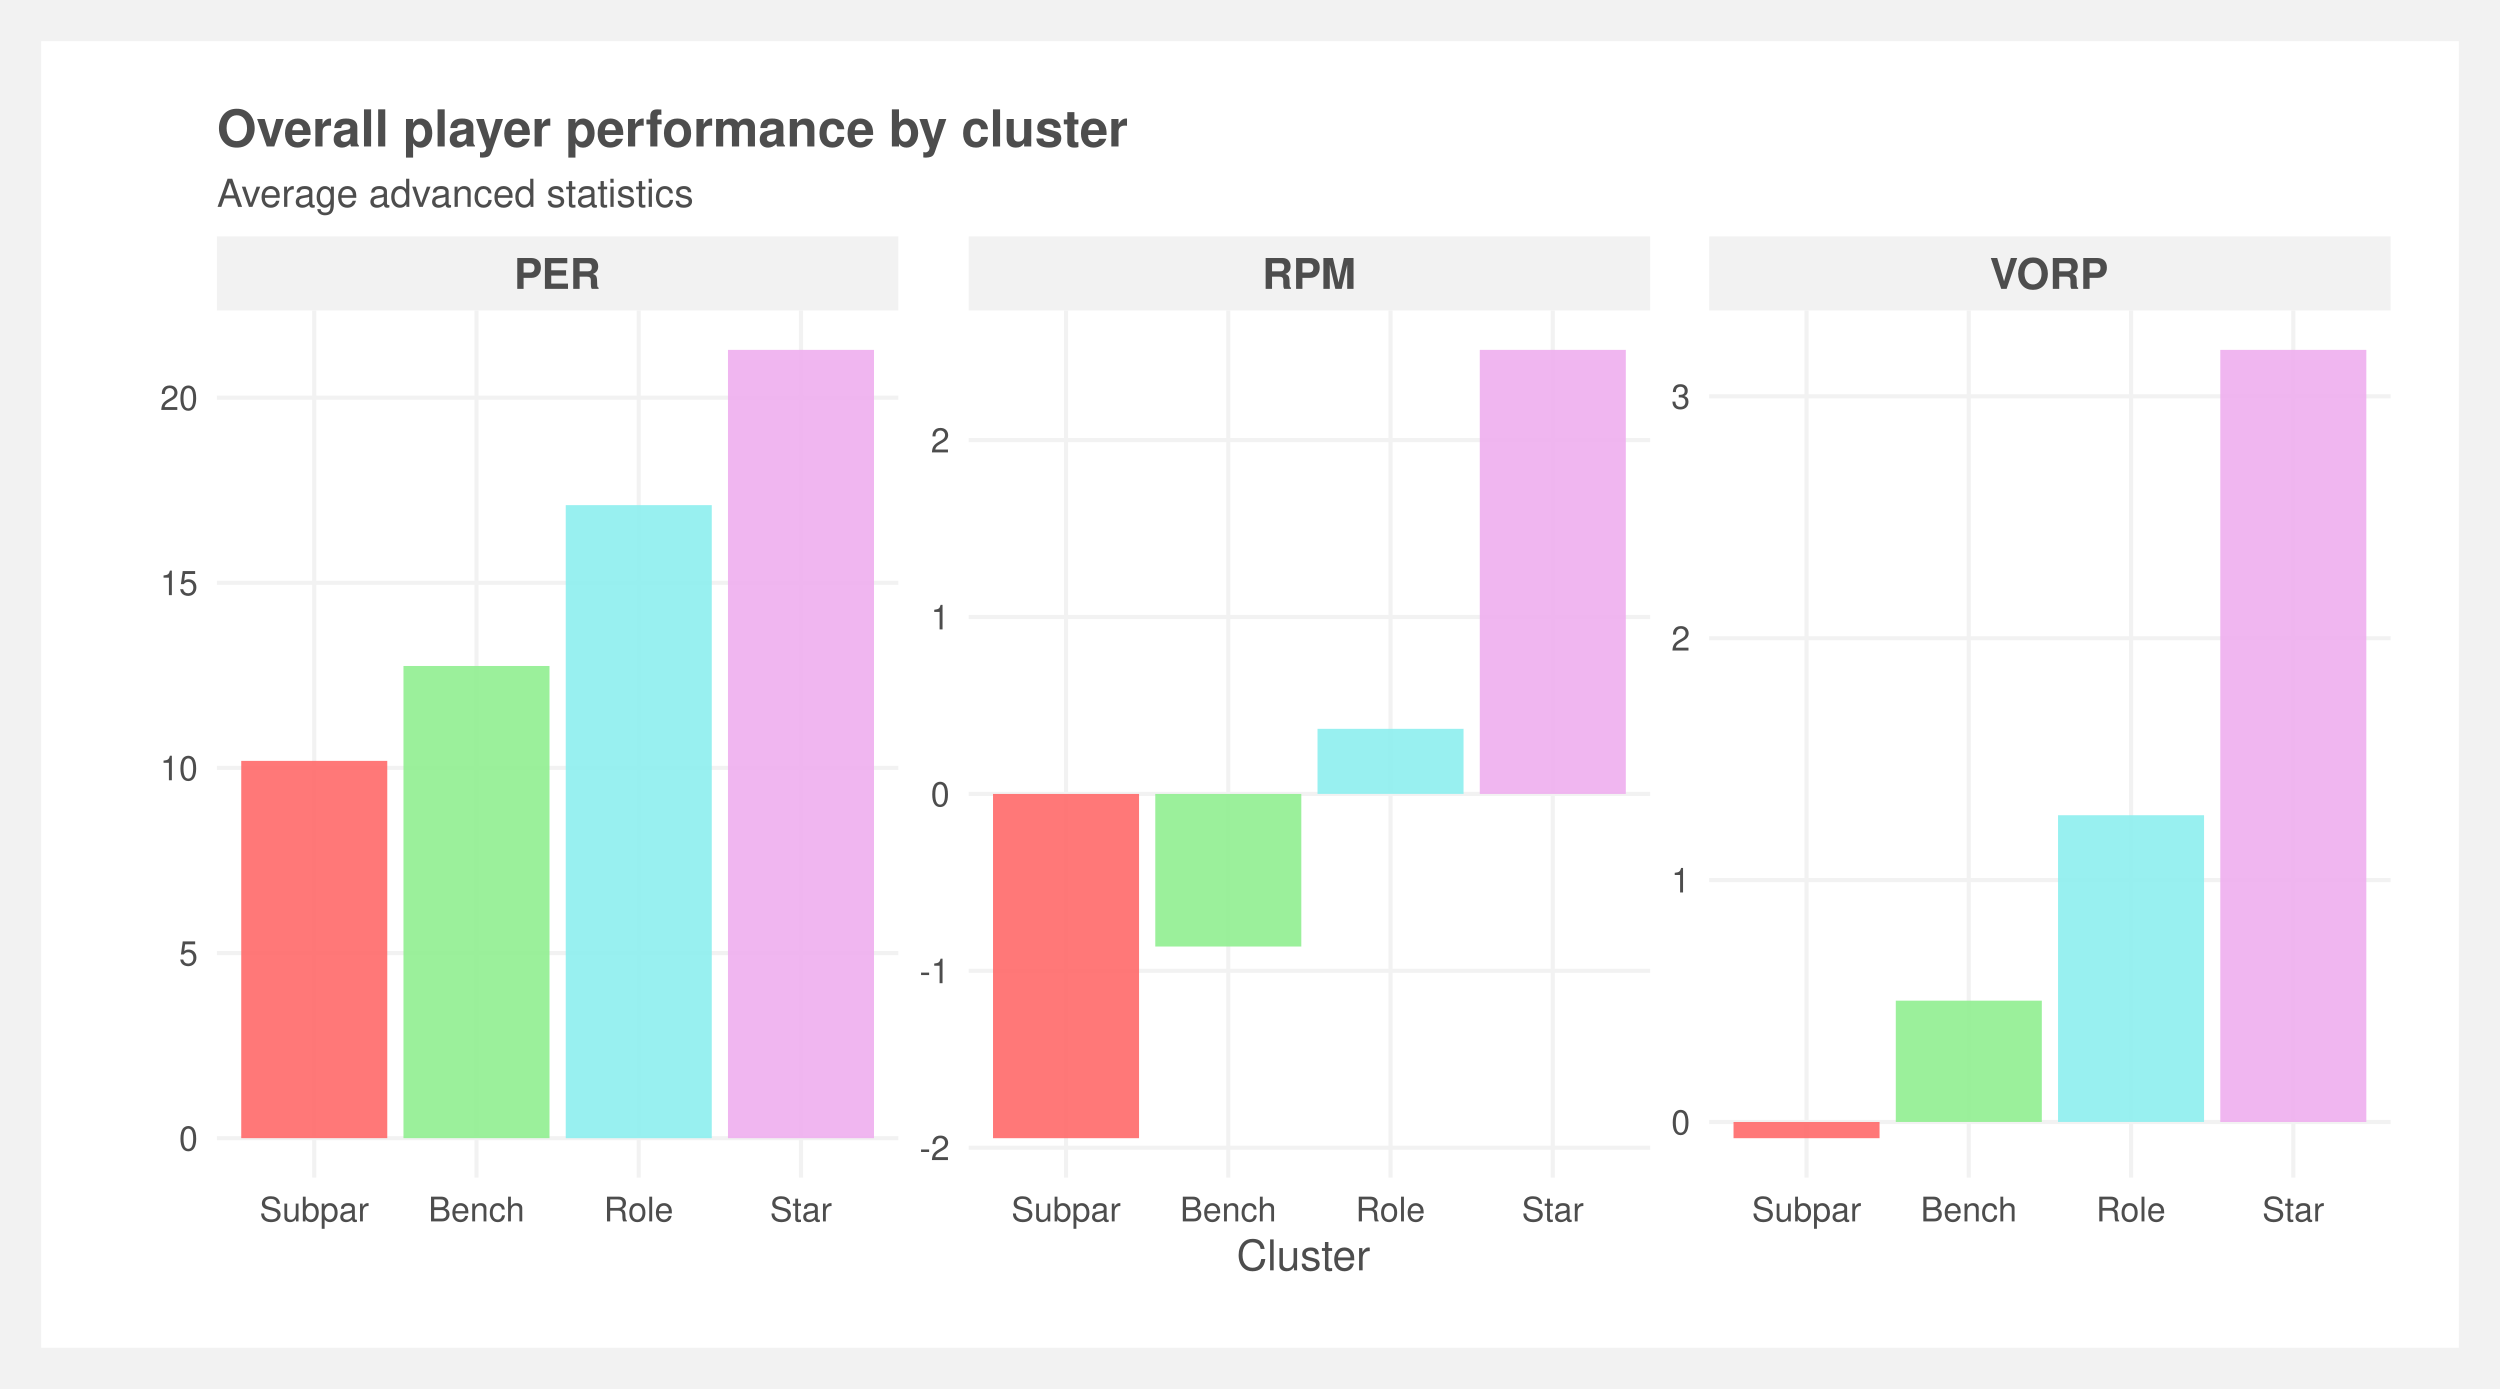
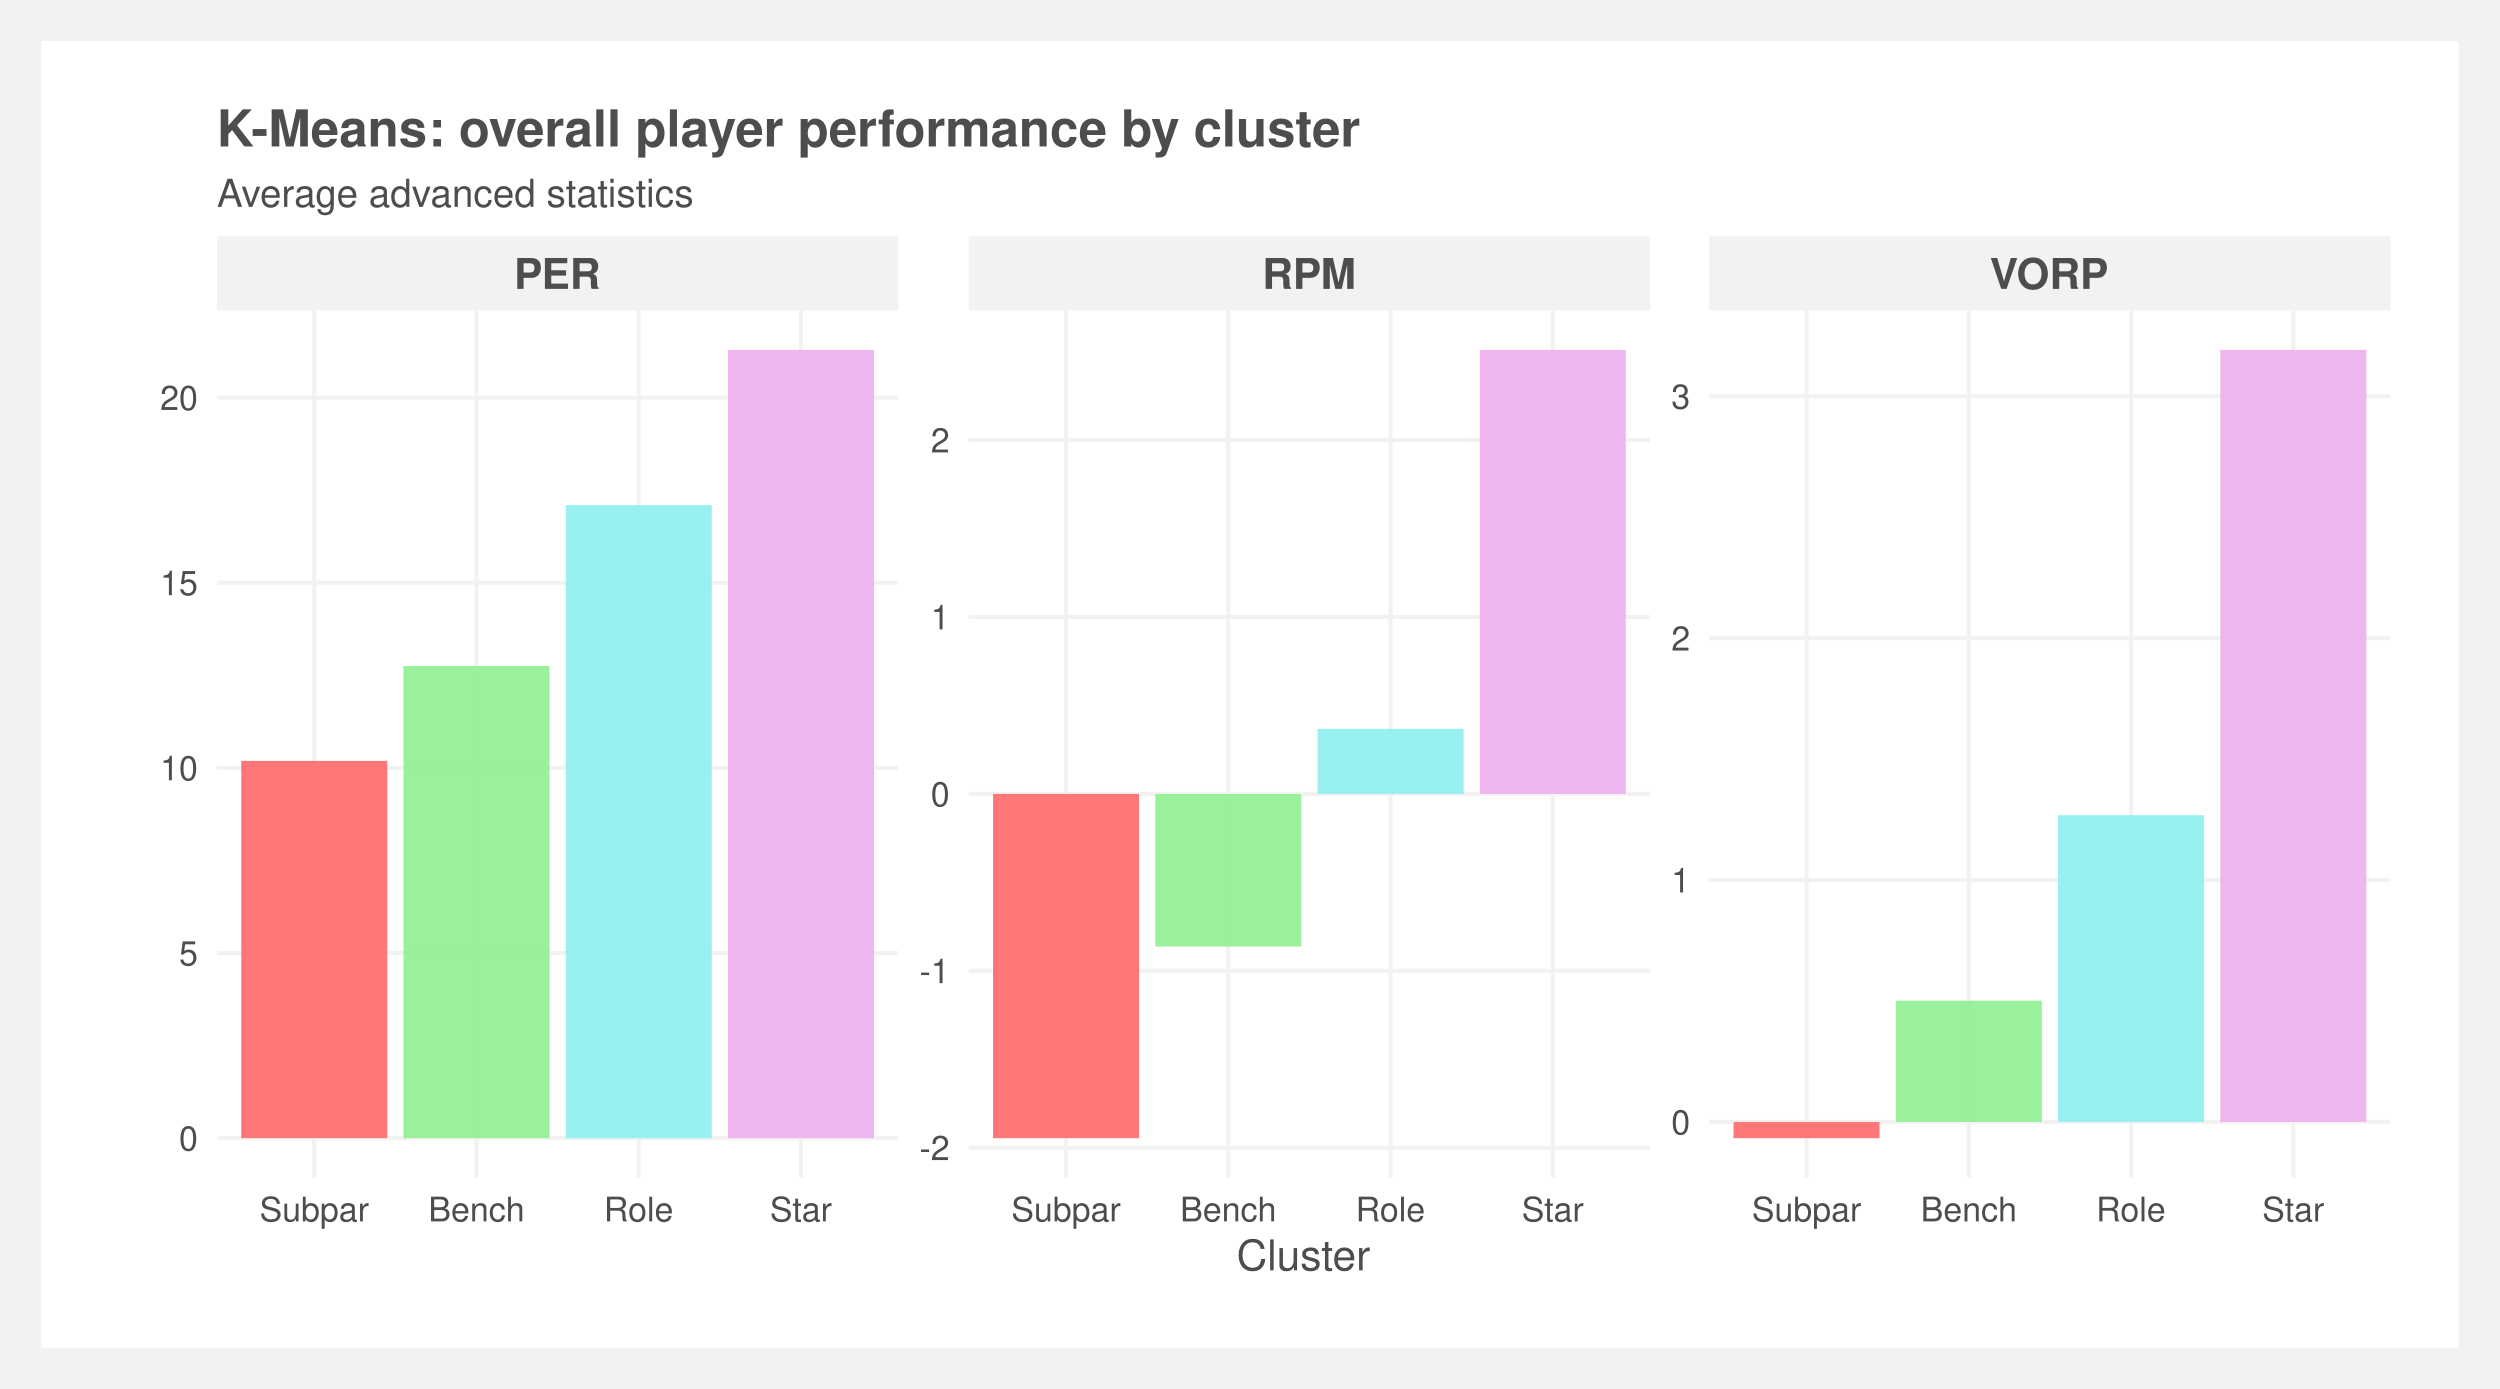
<svg xmlns="http://www.w3.org/2000/svg" viewBox="0 0 648.00 360.00">
  <defs>
    <style type="text/css">
    line, polyline, polygon, path, rect, circle {
      fill: none;
      stroke: #000000;
      stroke-linecap: round;
      stroke-linejoin: round;
      stroke-miterlimit: 10.00;
    }
  </style>
  </defs>
  <rect width="100%" height="100%" style="stroke: none; fill: #FFFFFF;" />
  <rect x="0.00" y="0.00" width="648.00" height="360.00" style="stroke-width: 21.34; stroke: #F2F2F2;" />
  <defs>
    <clipPath id="cpNTYuMjJ8MjMyLjg1fDMwNS4yM3w4MC40Nw==">
      <rect x="56.22" y="80.47" width="176.63" height="224.76" />
    </clipPath>
  </defs>
  <rect x="56.22" y="80.47" width="176.63" height="224.76" style="stroke-width: 1.07; stroke: none;" clip-path="url(#cpNTYuMjJ8MjMyLjg1fDMwNS4yM3w4MC40Nw==)" />
  <polyline points="56.22,271.02 232.85,271.02 " style="stroke-width: 0.53; stroke: none; stroke-linecap: butt;" clip-path="url(#cpNTYuMjJ8MjMyLjg1fDMwNS4yM3w4MC40Nw==)" />
  <polyline points="56.22,223.04 232.85,223.04 " style="stroke-width: 0.53; stroke: none; stroke-linecap: butt;" clip-path="url(#cpNTYuMjJ8MjMyLjg1fDMwNS4yM3w4MC40Nw==)" />
  <polyline points="56.22,175.05 232.85,175.05 " style="stroke-width: 0.53; stroke: none; stroke-linecap: butt;" clip-path="url(#cpNTYuMjJ8MjMyLjg1fDMwNS4yM3w4MC40Nw==)" />
  <polyline points="56.22,127.06 232.85,127.06 " style="stroke-width: 0.53; stroke: none; stroke-linecap: butt;" clip-path="url(#cpNTYuMjJ8MjMyLjg1fDMwNS4yM3w4MC40Nw==)" />
  <polyline points="56.22,295.02 232.85,295.02 " style="stroke-width: 1.07; stroke: #F2F2F2; stroke-linecap: butt;" clip-path="url(#cpNTYuMjJ8MjMyLjg1fDMwNS4yM3w4MC40Nw==)" />
  <polyline points="56.22,247.03 232.85,247.03 " style="stroke-width: 1.07; stroke: #F2F2F2; stroke-linecap: butt;" clip-path="url(#cpNTYuMjJ8MjMyLjg1fDMwNS4yM3w4MC40Nw==)" />
  <polyline points="56.22,199.04 232.85,199.04 " style="stroke-width: 1.07; stroke: #F2F2F2; stroke-linecap: butt;" clip-path="url(#cpNTYuMjJ8MjMyLjg1fDMwNS4yM3w4MC40Nw==)" />
  <polyline points="56.22,151.06 232.85,151.06 " style="stroke-width: 1.07; stroke: #F2F2F2; stroke-linecap: butt;" clip-path="url(#cpNTYuMjJ8MjMyLjg1fDMwNS4yM3w4MC40Nw==)" />
  <polyline points="56.22,103.07 232.85,103.07 " style="stroke-width: 1.07; stroke: #F2F2F2; stroke-linecap: butt;" clip-path="url(#cpNTYuMjJ8MjMyLjg1fDMwNS4yM3w4MC40Nw==)" />
  <polyline points="81.45,305.23 81.45,80.47 " style="stroke-width: 1.07; stroke: #F2F2F2; stroke-linecap: butt;" clip-path="url(#cpNTYuMjJ8MjMyLjg1fDMwNS4yM3w4MC40Nw==)" />
  <polyline points="123.51,305.23 123.51,80.47 " style="stroke-width: 1.07; stroke: #F2F2F2; stroke-linecap: butt;" clip-path="url(#cpNTYuMjJ8MjMyLjg1fDMwNS4yM3w4MC40Nw==)" />
  <polyline points="165.56,305.23 165.56,80.47 " style="stroke-width: 1.07; stroke: #F2F2F2; stroke-linecap: butt;" clip-path="url(#cpNTYuMjJ8MjMyLjg1fDMwNS4yM3w4MC40Nw==)" />
  <polyline points="207.62,305.23 207.62,80.47 " style="stroke-width: 1.07; stroke: #F2F2F2; stroke-linecap: butt;" clip-path="url(#cpNTYuMjJ8MjMyLjg1fDMwNS4yM3w4MC40Nw==)" />
  <rect x="62.53" y="197.22" width="37.85" height="97.79" style="stroke-width: 1.07; stroke: none; stroke-linecap: square; stroke-linejoin: miter; fill: #FF6A6A; fill-opacity: 0.90;" clip-path="url(#cpNTYuMjJ8MjMyLjg1fDMwNS4yM3w4MC40Nw==)" />
  <rect x="104.58" y="172.62" width="37.85" height="122.39" style="stroke-width: 1.07; stroke: none; stroke-linecap: square; stroke-linejoin: miter; fill: #90EE90; fill-opacity: 0.90;" clip-path="url(#cpNTYuMjJ8MjMyLjg1fDMwNS4yM3w4MC40Nw==)" />
  <rect x="146.64" y="130.93" width="37.85" height="164.09" style="stroke-width: 1.07; stroke: none; stroke-linecap: square; stroke-linejoin: miter; fill: #8DEEEE; fill-opacity: 0.90;" clip-path="url(#cpNTYuMjJ8MjMyLjg1fDMwNS4yM3w4MC40Nw==)" />
  <rect x="188.69" y="90.69" width="37.85" height="204.33" style="stroke-width: 1.07; stroke: none; stroke-linecap: square; stroke-linejoin: miter; fill: #EEAEEE; fill-opacity: 0.90;" clip-path="url(#cpNTYuMjJ8MjMyLjg1fDMwNS4yM3w4MC40Nw==)" />
  <defs>
    <clipPath id="cpMC4wMHw2NDguMDB8MzYwLjAwfDAuMDA=">
      <rect x="0.00" y="0.00" width="648.00" height="360.00" />
    </clipPath>
  </defs>
  <defs>
    <clipPath id="cpMjUxLjA5fDQyNy43MnwzMDUuMjN8ODAuNDc=">
      <rect x="251.09" y="80.47" width="176.63" height="224.76" />
    </clipPath>
  </defs>
  <rect x="251.09" y="80.47" width="176.63" height="224.76" style="stroke-width: 1.07; stroke: none;" clip-path="url(#cpMjUxLjA5fDQyNy43MnwzMDUuMjN8ODAuNDc=)" />
  <polyline points="251.09,274.57 427.72,274.57 " style="stroke-width: 0.53; stroke: none; stroke-linecap: butt;" clip-path="url(#cpMjUxLjA5fDQyNy43MnwzMDUuMjN8ODAuNDc=)" />
  <polyline points="251.09,228.71 427.72,228.71 " style="stroke-width: 0.53; stroke: none; stroke-linecap: butt;" clip-path="url(#cpMjUxLjA5fDQyNy43MnwzMDUuMjN8ODAuNDc=)" />
  <polyline points="251.09,182.86 427.72,182.86 " style="stroke-width: 0.53; stroke: none; stroke-linecap: butt;" clip-path="url(#cpMjUxLjA5fDQyNy43MnwzMDUuMjN8ODAuNDc=)" />
  <polyline points="251.09,137.00 427.72,137.00 " style="stroke-width: 0.53; stroke: none; stroke-linecap: butt;" clip-path="url(#cpMjUxLjA5fDQyNy43MnwzMDUuMjN8ODAuNDc=)" />
  <polyline points="251.09,91.15 427.72,91.15 " style="stroke-width: 0.53; stroke: none; stroke-linecap: butt;" clip-path="url(#cpMjUxLjA5fDQyNy43MnwzMDUuMjN8ODAuNDc=)" />
  <polyline points="251.09,297.50 427.72,297.50 " style="stroke-width: 1.07; stroke: #F2F2F2; stroke-linecap: butt;" clip-path="url(#cpMjUxLjA5fDQyNy43MnwzMDUuMjN8ODAuNDc=)" />
  <polyline points="251.09,251.64 427.72,251.64 " style="stroke-width: 1.07; stroke: #F2F2F2; stroke-linecap: butt;" clip-path="url(#cpMjUxLjA5fDQyNy43MnwzMDUuMjN8ODAuNDc=)" />
  <polyline points="251.09,205.79 427.72,205.79 " style="stroke-width: 1.07; stroke: #F2F2F2; stroke-linecap: butt;" clip-path="url(#cpMjUxLjA5fDQyNy43MnwzMDUuMjN8ODAuNDc=)" />
  <polyline points="251.09,159.93 427.72,159.93 " style="stroke-width: 1.07; stroke: #F2F2F2; stroke-linecap: butt;" clip-path="url(#cpMjUxLjA5fDQyNy43MnwzMDUuMjN8ODAuNDc=)" />
  <polyline points="251.09,114.07 427.72,114.07 " style="stroke-width: 1.07; stroke: #F2F2F2; stroke-linecap: butt;" clip-path="url(#cpMjUxLjA5fDQyNy43MnwzMDUuMjN8ODAuNDc=)" />
  <polyline points="276.32,305.23 276.32,80.47 " style="stroke-width: 1.07; stroke: #F2F2F2; stroke-linecap: butt;" clip-path="url(#cpMjUxLjA5fDQyNy43MnwzMDUuMjN8ODAuNDc=)" />
  <polyline points="318.37,305.23 318.37,80.47 " style="stroke-width: 1.07; stroke: #F2F2F2; stroke-linecap: butt;" clip-path="url(#cpMjUxLjA5fDQyNy43MnwzMDUuMjN8ODAuNDc=)" />
  <polyline points="360.43,305.23 360.43,80.47 " style="stroke-width: 1.07; stroke: #F2F2F2; stroke-linecap: butt;" clip-path="url(#cpMjUxLjA5fDQyNy43MnwzMDUuMjN8ODAuNDc=)" />
  <polyline points="402.48,305.23 402.48,80.47 " style="stroke-width: 1.07; stroke: #F2F2F2; stroke-linecap: butt;" clip-path="url(#cpMjUxLjA5fDQyNy43MnwzMDUuMjN8ODAuNDc=)" />
  <rect x="257.39" y="205.79" width="37.85" height="89.23" style="stroke-width: 1.07; stroke: none; stroke-linecap: square; stroke-linejoin: miter; fill: #FF6A6A; fill-opacity: 0.90;" clip-path="url(#cpMjUxLjA5fDQyNy43MnwzMDUuMjN8ODAuNDc=)" />
  <rect x="299.45" y="205.79" width="37.85" height="39.55" style="stroke-width: 1.07; stroke: none; stroke-linecap: square; stroke-linejoin: miter; fill: #90EE90; fill-opacity: 0.90;" clip-path="url(#cpMjUxLjA5fDQyNy43MnwzMDUuMjN8ODAuNDc=)" />
  <rect x="341.50" y="188.91" width="37.85" height="16.87" style="stroke-width: 1.07; stroke: none; stroke-linecap: square; stroke-linejoin: miter; fill: #8DEEEE; fill-opacity: 0.90;" clip-path="url(#cpMjUxLjA5fDQyNy43MnwzMDUuMjN8ODAuNDc=)" />
  <rect x="383.56" y="90.69" width="37.85" height="115.10" style="stroke-width: 1.07; stroke: none; stroke-linecap: square; stroke-linejoin: miter; fill: #EEAEEE; fill-opacity: 0.90;" clip-path="url(#cpMjUxLjA5fDQyNy43MnwzMDUuMjN8ODAuNDc=)" />
  <defs>
    <clipPath id="cpMC4wMHw2NDguMDB8MzYwLjAwfDAuMDA=">
      <rect x="0.00" y="0.00" width="648.00" height="360.00" />
    </clipPath>
  </defs>
  <defs>
    <clipPath id="cpNDQzLjAyfDYxOS42NXwzMDUuMjN8ODAuNDc=">
      <rect x="443.02" y="80.47" width="176.63" height="224.76" />
    </clipPath>
  </defs>
  <rect x="443.02" y="80.47" width="176.63" height="224.76" style="stroke-width: 1.07; stroke: none;" clip-path="url(#cpNDQzLjAyfDYxOS42NXwzMDUuMjN8ODAuNDc=)" />
  <polyline points="443.02,259.47 619.65,259.47 " style="stroke-width: 0.53; stroke: none; stroke-linecap: butt;" clip-path="url(#cpNDQzLjAyfDYxOS42NXwzMDUuMjN8ODAuNDc=)" />
  <polyline points="443.02,196.78 619.65,196.78 " style="stroke-width: 0.53; stroke: none; stroke-linecap: butt;" clip-path="url(#cpNDQzLjAyfDYxOS42NXwzMDUuMjN8ODAuNDc=)" />
  <polyline points="443.02,134.08 619.65,134.08 " style="stroke-width: 0.53; stroke: none; stroke-linecap: butt;" clip-path="url(#cpNDQzLjAyfDYxOS42NXwzMDUuMjN8ODAuNDc=)" />
  <polyline points="443.02,290.82 619.65,290.82 " style="stroke-width: 1.07; stroke: #F2F2F2; stroke-linecap: butt;" clip-path="url(#cpNDQzLjAyfDYxOS42NXwzMDUuMjN8ODAuNDc=)" />
  <polyline points="443.02,228.12 619.65,228.12 " style="stroke-width: 1.07; stroke: #F2F2F2; stroke-linecap: butt;" clip-path="url(#cpNDQzLjAyfDYxOS42NXwzMDUuMjN8ODAuNDc=)" />
  <polyline points="443.02,165.43 619.65,165.43 " style="stroke-width: 1.07; stroke: #F2F2F2; stroke-linecap: butt;" clip-path="url(#cpNDQzLjAyfDYxOS42NXwzMDUuMjN8ODAuNDc=)" />
  <polyline points="443.02,102.73 619.65,102.73 " style="stroke-width: 1.07; stroke: #F2F2F2; stroke-linecap: butt;" clip-path="url(#cpNDQzLjAyfDYxOS42NXwzMDUuMjN8ODAuNDc=)" />
  <polyline points="468.25,305.23 468.25,80.47 " style="stroke-width: 1.07; stroke: #F2F2F2; stroke-linecap: butt;" clip-path="url(#cpNDQzLjAyfDYxOS42NXwzMDUuMjN8ODAuNDc=)" />
  <polyline points="510.31,305.23 510.31,80.47 " style="stroke-width: 1.07; stroke: #F2F2F2; stroke-linecap: butt;" clip-path="url(#cpNDQzLjAyfDYxOS42NXwzMDUuMjN8ODAuNDc=)" />
  <polyline points="552.37,305.23 552.37,80.47 " style="stroke-width: 1.07; stroke: #F2F2F2; stroke-linecap: butt;" clip-path="url(#cpNDQzLjAyfDYxOS42NXwzMDUuMjN8ODAuNDc=)" />
  <polyline points="594.42,305.23 594.42,80.47 " style="stroke-width: 1.07; stroke: #F2F2F2; stroke-linecap: butt;" clip-path="url(#cpNDQzLjAyfDYxOS42NXwzMDUuMjN8ODAuNDc=)" />
  <rect x="449.33" y="290.82" width="37.85" height="4.20" style="stroke-width: 1.07; stroke: none; stroke-linecap: square; stroke-linejoin: miter; fill: #FF6A6A; fill-opacity: 0.90;" clip-path="url(#cpNDQzLjAyfDYxOS42NXwzMDUuMjN8ODAuNDc=)" />
  <rect x="491.39" y="259.37" width="37.85" height="31.44" style="stroke-width: 1.07; stroke: none; stroke-linecap: square; stroke-linejoin: miter; fill: #90EE90; fill-opacity: 0.90;" clip-path="url(#cpNDQzLjAyfDYxOS42NXwzMDUuMjN8ODAuNDc=)" />
  <rect x="533.44" y="211.31" width="37.85" height="79.50" style="stroke-width: 1.07; stroke: none; stroke-linecap: square; stroke-linejoin: miter; fill: #8DEEEE; fill-opacity: 0.90;" clip-path="url(#cpNDQzLjAyfDYxOS42NXwzMDUuMjN8ODAuNDc=)" />
  <rect x="575.50" y="90.69" width="37.85" height="200.13" style="stroke-width: 1.07; stroke: none; stroke-linecap: square; stroke-linejoin: miter; fill: #EEAEEE; fill-opacity: 0.90;" clip-path="url(#cpNDQzLjAyfDYxOS42NXwzMDUuMjN8ODAuNDc=)" />
  <defs>
    <clipPath id="cpMC4wMHw2NDguMDB8MzYwLjAwfDAuMDA=">
      <rect x="0.00" y="0.00" width="648.00" height="360.00" />
    </clipPath>
  </defs>
  <defs>
    <clipPath id="cpNTYuMjJ8MjMyLjg1fDgwLjQ3fDYxLjI4">
      <rect x="56.22" y="61.28" width="176.63" height="19.20" />
    </clipPath>
  </defs>
  <rect x="56.22" y="61.28" width="176.63" height="19.20" style="stroke-width: 1.07; stroke: none; fill: #F2F2F2;" clip-path="url(#cpNTYuMjJ8MjMyLjg1fDgwLjQ3fDYxLjI4)" />
  <g clip-path="url(#cpNTYuMjJ8MjMyLjg1fDgwLjQ3fDYxLjI4)">
    <text x="133.23" y="74.88" style="font-size: 11.00px; font-weight: bold; fill: #4D4D4D; font-family: Helvetica;" textLength="22.62px" lengthAdjust="spacingAndGlyphs">PER</text>
  </g>
  <defs>
    <clipPath id="cpMC4wMHw2NDguMDB8MzYwLjAwfDAuMDA=">
      <rect x="0.00" y="0.00" width="648.00" height="360.00" />
    </clipPath>
  </defs>
  <defs>
    <clipPath id="cpMjUxLjA5fDQyNy43Mnw4MC40N3w2MS4yOA==">
      <rect x="251.09" y="61.28" width="176.63" height="19.20" />
    </clipPath>
  </defs>
  <rect x="251.09" y="61.28" width="176.63" height="19.20" style="stroke-width: 1.07; stroke: none; fill: #F2F2F2;" clip-path="url(#cpMjUxLjA5fDQyNy43Mnw4MC40N3w2MS4yOA==)" />
  <g clip-path="url(#cpMjUxLjA5fDQyNy43Mnw4MC40N3w2MS4yOA==)">
    <text x="327.18" y="74.88" style="font-size: 11.00px; font-weight: bold; fill: #4D4D4D; font-family: Helvetica;" textLength="24.44px" lengthAdjust="spacingAndGlyphs">RPM</text>
  </g>
  <defs>
    <clipPath id="cpMC4wMHw2NDguMDB8MzYwLjAwfDAuMDA=">
      <rect x="0.00" y="0.00" width="648.00" height="360.00" />
    </clipPath>
  </defs>
  <defs>
    <clipPath id="cpNDQzLjAyfDYxOS42NXw4MC40N3w2MS4yOA==">
      <rect x="443.02" y="61.28" width="176.63" height="19.20" />
    </clipPath>
  </defs>
  <rect x="443.02" y="61.28" width="176.63" height="19.20" style="stroke-width: 1.07; stroke: none; fill: #F2F2F2;" clip-path="url(#cpNDQzLjAyfDYxOS42NXw4MC40N3w2MS4yOA==)" />
  <g clip-path="url(#cpNDQzLjAyfDYxOS42NXw4MC40N3w2MS4yOA==)">
    <text x="515.75" y="74.88" style="font-size: 11.00px; font-weight: bold; fill: #4D4D4D; font-family: Helvetica;" textLength="31.17px" lengthAdjust="spacingAndGlyphs">VORP</text>
  </g>
  <defs>
    <clipPath id="cpMC4wMHw2NDguMDB8MzYwLjAwfDAuMDA=">
      <rect x="0.00" y="0.00" width="648.00" height="360.00" />
    </clipPath>
  </defs>
  <polyline points="81.45,307.97 81.45,305.23 " style="stroke-width: 1.07; stroke: none; stroke-linecap: butt;" clip-path="url(#cpMC4wMHw2NDguMDB8MzYwLjAwfDAuMDA=)" />
  <polyline points="123.51,307.97 123.51,305.23 " style="stroke-width: 1.07; stroke: none; stroke-linecap: butt;" clip-path="url(#cpMC4wMHw2NDguMDB8MzYwLjAwfDAuMDA=)" />
  <polyline points="165.56,307.97 165.56,305.23 " style="stroke-width: 1.07; stroke: none; stroke-linecap: butt;" clip-path="url(#cpMC4wMHw2NDguMDB8MzYwLjAwfDAuMDA=)" />
  <polyline points="207.62,307.97 207.62,305.23 " style="stroke-width: 1.07; stroke: none; stroke-linecap: butt;" clip-path="url(#cpMC4wMHw2NDguMDB8MzYwLjAwfDAuMDA=)" />
  <g clip-path="url(#cpMC4wMHw2NDguMDB8MzYwLjAwfDAuMDA=)">
    <text x="67.27" y="316.58" style="font-size: 8.80px; fill: #4D4D4D; font-family: Helvetica;" textLength="28.37px" lengthAdjust="spacingAndGlyphs">Subpar</text>
  </g>
  <g clip-path="url(#cpMC4wMHw2NDguMDB8MzYwLjAwfDAuMDA=)">
    <text x="111.03" y="316.58" style="font-size: 8.80px; fill: #4D4D4D; font-family: Helvetica;" textLength="24.95px" lengthAdjust="spacingAndGlyphs">Bench</text>
  </g>
  <g clip-path="url(#cpMC4wMHw2NDguMDB8MzYwLjAwfDAuMDA=)">
    <text x="156.52" y="316.58" style="font-size: 8.80px; fill: #4D4D4D; font-family: Helvetica;" textLength="18.09px" lengthAdjust="spacingAndGlyphs">Role</text>
  </g>
  <g clip-path="url(#cpMC4wMHw2NDguMDB8MzYwLjAwfDAuMDA=)">
    <text x="199.55" y="316.58" style="font-size: 8.80px; fill: #4D4D4D; font-family: Helvetica;" textLength="16.14px" lengthAdjust="spacingAndGlyphs">Star</text>
  </g>
  <polyline points="276.32,307.97 276.32,305.23 " style="stroke-width: 1.07; stroke: none; stroke-linecap: butt;" clip-path="url(#cpMC4wMHw2NDguMDB8MzYwLjAwfDAuMDA=)" />
  <polyline points="318.37,307.97 318.37,305.23 " style="stroke-width: 1.07; stroke: none; stroke-linecap: butt;" clip-path="url(#cpMC4wMHw2NDguMDB8MzYwLjAwfDAuMDA=)" />
  <polyline points="360.43,307.97 360.43,305.23 " style="stroke-width: 1.07; stroke: none; stroke-linecap: butt;" clip-path="url(#cpMC4wMHw2NDguMDB8MzYwLjAwfDAuMDA=)" />
  <polyline points="402.48,307.97 402.48,305.23 " style="stroke-width: 1.07; stroke: none; stroke-linecap: butt;" clip-path="url(#cpMC4wMHw2NDguMDB8MzYwLjAwfDAuMDA=)" />
  <g clip-path="url(#cpMC4wMHw2NDguMDB8MzYwLjAwfDAuMDA=)">
    <text x="262.13" y="316.58" style="font-size: 8.80px; fill: #4D4D4D; font-family: Helvetica;" textLength="28.37px" lengthAdjust="spacingAndGlyphs">Subpar</text>
  </g>
  <g clip-path="url(#cpMC4wMHw2NDguMDB8MzYwLjAwfDAuMDA=)">
    <text x="305.90" y="316.58" style="font-size: 8.80px; fill: #4D4D4D; font-family: Helvetica;" textLength="24.95px" lengthAdjust="spacingAndGlyphs">Bench</text>
  </g>
  <g clip-path="url(#cpMC4wMHw2NDguMDB8MzYwLjAwfDAuMDA=)">
    <text x="351.38" y="316.58" style="font-size: 8.80px; fill: #4D4D4D; font-family: Helvetica;" textLength="18.09px" lengthAdjust="spacingAndGlyphs">Role</text>
  </g>
  <g clip-path="url(#cpMC4wMHw2NDguMDB8MzYwLjAwfDAuMDA=)">
    <text x="394.42" y="316.58" style="font-size: 8.80px; fill: #4D4D4D; font-family: Helvetica;" textLength="16.14px" lengthAdjust="spacingAndGlyphs">Star</text>
  </g>
  <polyline points="468.25,307.97 468.25,305.23 " style="stroke-width: 1.07; stroke: none; stroke-linecap: butt;" clip-path="url(#cpMC4wMHw2NDguMDB8MzYwLjAwfDAuMDA=)" />
  <polyline points="510.31,307.97 510.31,305.23 " style="stroke-width: 1.07; stroke: none; stroke-linecap: butt;" clip-path="url(#cpMC4wMHw2NDguMDB8MzYwLjAwfDAuMDA=)" />
  <polyline points="552.37,307.97 552.37,305.23 " style="stroke-width: 1.07; stroke: none; stroke-linecap: butt;" clip-path="url(#cpMC4wMHw2NDguMDB8MzYwLjAwfDAuMDA=)" />
  <polyline points="594.42,307.97 594.42,305.23 " style="stroke-width: 1.07; stroke: none; stroke-linecap: butt;" clip-path="url(#cpMC4wMHw2NDguMDB8MzYwLjAwfDAuMDA=)" />
  <g clip-path="url(#cpMC4wMHw2NDguMDB8MzYwLjAwfDAuMDA=)">
    <text x="454.07" y="316.58" style="font-size: 8.80px; fill: #4D4D4D; font-family: Helvetica;" textLength="28.37px" lengthAdjust="spacingAndGlyphs">Subpar</text>
  </g>
  <g clip-path="url(#cpMC4wMHw2NDguMDB8MzYwLjAwfDAuMDA=)">
    <text x="497.84" y="316.58" style="font-size: 8.80px; fill: #4D4D4D; font-family: Helvetica;" textLength="24.95px" lengthAdjust="spacingAndGlyphs">Bench</text>
  </g>
  <g clip-path="url(#cpMC4wMHw2NDguMDB8MzYwLjAwfDAuMDA=)">
    <text x="543.32" y="316.58" style="font-size: 8.80px; fill: #4D4D4D; font-family: Helvetica;" textLength="18.09px" lengthAdjust="spacingAndGlyphs">Role</text>
  </g>
  <g clip-path="url(#cpMC4wMHw2NDguMDB8MzYwLjAwfDAuMDA=)">
    <text x="586.35" y="316.58" style="font-size: 8.80px; fill: #4D4D4D; font-family: Helvetica;" textLength="16.14px" lengthAdjust="spacingAndGlyphs">Star</text>
  </g>
  <g clip-path="url(#cpMC4wMHw2NDguMDB8MzYwLjAwfDAuMDA=)">
    <text x="433.20" y="294.03" style="font-size: 8.80px; fill: #4D4D4D; font-family: Helvetica;" textLength="4.89px" lengthAdjust="spacingAndGlyphs">0</text>
  </g>
  <g clip-path="url(#cpMC4wMHw2NDguMDB8MzYwLjAwfDAuMDA=)">
    <text x="433.20" y="231.33" style="font-size: 8.80px; fill: #4D4D4D; font-family: Helvetica;" textLength="4.89px" lengthAdjust="spacingAndGlyphs">1</text>
  </g>
  <g clip-path="url(#cpMC4wMHw2NDguMDB8MzYwLjAwfDAuMDA=)">
    <text x="433.20" y="168.64" style="font-size: 8.80px; fill: #4D4D4D; font-family: Helvetica;" textLength="4.89px" lengthAdjust="spacingAndGlyphs">2</text>
  </g>
  <g clip-path="url(#cpMC4wMHw2NDguMDB8MzYwLjAwfDAuMDA=)">
    <text x="433.20" y="105.94" style="font-size: 8.80px; fill: #4D4D4D; font-family: Helvetica;" textLength="4.89px" lengthAdjust="spacingAndGlyphs">3</text>
  </g>
  <polyline points="440.28,290.82 443.02,290.82 " style="stroke-width: 1.07; stroke: none; stroke-linecap: butt;" clip-path="url(#cpMC4wMHw2NDguMDB8MzYwLjAwfDAuMDA=)" />
  <polyline points="440.28,228.12 443.02,228.12 " style="stroke-width: 1.07; stroke: none; stroke-linecap: butt;" clip-path="url(#cpMC4wMHw2NDguMDB8MzYwLjAwfDAuMDA=)" />
  <polyline points="440.28,165.43 443.02,165.43 " style="stroke-width: 1.07; stroke: none; stroke-linecap: butt;" clip-path="url(#cpMC4wMHw2NDguMDB8MzYwLjAwfDAuMDA=)" />
  <polyline points="440.28,102.73 443.02,102.73 " style="stroke-width: 1.07; stroke: none; stroke-linecap: butt;" clip-path="url(#cpMC4wMHw2NDguMDB8MzYwLjAwfDAuMDA=)" />
  <g clip-path="url(#cpMC4wMHw2NDguMDB8MzYwLjAwfDAuMDA=)">
    <text x="238.33" y="300.70" style="font-size: 8.80px; fill: #4D4D4D; font-family: Helvetica;" textLength="7.82px" lengthAdjust="spacingAndGlyphs">-2</text>
  </g>
  <g clip-path="url(#cpMC4wMHw2NDguMDB8MzYwLjAwfDAuMDA=)">
    <text x="238.33" y="254.85" style="font-size: 8.80px; fill: #4D4D4D; font-family: Helvetica;" textLength="7.82px" lengthAdjust="spacingAndGlyphs">-1</text>
  </g>
  <g clip-path="url(#cpMC4wMHw2NDguMDB8MzYwLjAwfDAuMDA=)">
    <text x="241.26" y="208.99" style="font-size: 8.80px; fill: #4D4D4D; font-family: Helvetica;" textLength="4.89px" lengthAdjust="spacingAndGlyphs">0</text>
  </g>
  <g clip-path="url(#cpMC4wMHw2NDguMDB8MzYwLjAwfDAuMDA=)">
    <text x="241.26" y="163.14" style="font-size: 8.80px; fill: #4D4D4D; font-family: Helvetica;" textLength="4.89px" lengthAdjust="spacingAndGlyphs">1</text>
  </g>
  <g clip-path="url(#cpMC4wMHw2NDguMDB8MzYwLjAwfDAuMDA=)">
    <text x="241.26" y="117.28" style="font-size: 8.80px; fill: #4D4D4D; font-family: Helvetica;" textLength="4.89px" lengthAdjust="spacingAndGlyphs">2</text>
  </g>
  <polyline points="248.35,297.50 251.09,297.50 " style="stroke-width: 1.07; stroke: none; stroke-linecap: butt;" clip-path="url(#cpMC4wMHw2NDguMDB8MzYwLjAwfDAuMDA=)" />
  <polyline points="248.35,251.64 251.09,251.64 " style="stroke-width: 1.07; stroke: none; stroke-linecap: butt;" clip-path="url(#cpMC4wMHw2NDguMDB8MzYwLjAwfDAuMDA=)" />
  <polyline points="248.35,205.79 251.09,205.79 " style="stroke-width: 1.07; stroke: none; stroke-linecap: butt;" clip-path="url(#cpMC4wMHw2NDguMDB8MzYwLjAwfDAuMDA=)" />
  <polyline points="248.35,159.93 251.09,159.93 " style="stroke-width: 1.07; stroke: none; stroke-linecap: butt;" clip-path="url(#cpMC4wMHw2NDguMDB8MzYwLjAwfDAuMDA=)" />
  <polyline points="248.35,114.07 251.09,114.07 " style="stroke-width: 1.07; stroke: none; stroke-linecap: butt;" clip-path="url(#cpMC4wMHw2NDguMDB8MzYwLjAwfDAuMDA=)" />
  <g clip-path="url(#cpMC4wMHw2NDguMDB8MzYwLjAwfDAuMDA=)">
    <text x="46.40" y="298.22" style="font-size: 8.80px; fill: #4D4D4D; font-family: Helvetica;" textLength="4.89px" lengthAdjust="spacingAndGlyphs">0</text>
  </g>
  <g clip-path="url(#cpMC4wMHw2NDguMDB8MzYwLjAwfDAuMDA=)">
    <text x="46.40" y="250.24" style="font-size: 8.80px; fill: #4D4D4D; font-family: Helvetica;" textLength="4.89px" lengthAdjust="spacingAndGlyphs">5</text>
  </g>
  <g clip-path="url(#cpMC4wMHw2NDguMDB8MzYwLjAwfDAuMDA=)">
    <text x="41.50" y="202.25" style="font-size: 8.80px; fill: #4D4D4D; font-family: Helvetica;" textLength="9.79px" lengthAdjust="spacingAndGlyphs">10</text>
  </g>
  <g clip-path="url(#cpMC4wMHw2NDguMDB8MzYwLjAwfDAuMDA=)">
    <text x="41.50" y="154.26" style="font-size: 8.80px; fill: #4D4D4D; font-family: Helvetica;" textLength="9.79px" lengthAdjust="spacingAndGlyphs">15</text>
  </g>
  <g clip-path="url(#cpMC4wMHw2NDguMDB8MzYwLjAwfDAuMDA=)">
    <text x="41.50" y="106.28" style="font-size: 8.80px; fill: #4D4D4D; font-family: Helvetica;" textLength="9.79px" lengthAdjust="spacingAndGlyphs">20</text>
  </g>
  <polyline points="53.48,295.02 56.22,295.02 " style="stroke-width: 1.07; stroke: none; stroke-linecap: butt;" clip-path="url(#cpMC4wMHw2NDguMDB8MzYwLjAwfDAuMDA=)" />
  <polyline points="53.48,247.03 56.22,247.03 " style="stroke-width: 1.07; stroke: none; stroke-linecap: butt;" clip-path="url(#cpMC4wMHw2NDguMDB8MzYwLjAwfDAuMDA=)" />
  <polyline points="53.48,199.04 56.22,199.04 " style="stroke-width: 1.07; stroke: none; stroke-linecap: butt;" clip-path="url(#cpMC4wMHw2NDguMDB8MzYwLjAwfDAuMDA=)" />
  <polyline points="53.48,151.06 56.22,151.06 " style="stroke-width: 1.07; stroke: none; stroke-linecap: butt;" clip-path="url(#cpMC4wMHw2NDguMDB8MzYwLjAwfDAuMDA=)" />
  <polyline points="53.48,103.07 56.22,103.07 " style="stroke-width: 1.07; stroke: none; stroke-linecap: butt;" clip-path="url(#cpMC4wMHw2NDguMDB8MzYwLjAwfDAuMDA=)" />
  <g clip-path="url(#cpMC4wMHw2NDguMDB8MzYwLjAwfDAuMDA=)">
    <text x="320.52" y="329.26" style="font-size: 11.00px; fill: #4D4D4D; font-family: Helvetica;" textLength="34.84px" lengthAdjust="spacingAndGlyphs">Cluster</text>
  </g>
  <g clip-path="url(#cpMC4wMHw2NDguMDB8MzYwLjAwfDAuMDA=)">
    <text x="56.22" y="53.62" style="font-size: 10.00px; fill: #4D4D4D; font-family: Helvetica;" textLength="124.50px" lengthAdjust="spacingAndGlyphs">Average advanced statistics</text>
  </g>
  <g clip-path="url(#cpMC4wMHw2NDguMDB8MzYwLjAwfDAuMDA=)">
-     <text x="56.22" y="37.97" style="font-size: 13.20px; font-weight: bold; fill: #4D4D4D; font-family: Helvetica;" textLength="236.97px" lengthAdjust="spacingAndGlyphs">Overall player performance by cluster</text>
+     <text x="56.22" y="37.97" style="font-size: 13.20px; font-weight: bold; fill: #4D4D4D; font-family: Helvetica;" textLength="297.83px" lengthAdjust="spacingAndGlyphs">K-Means: overall player performance by cluster</text>
  </g>
</svg>
